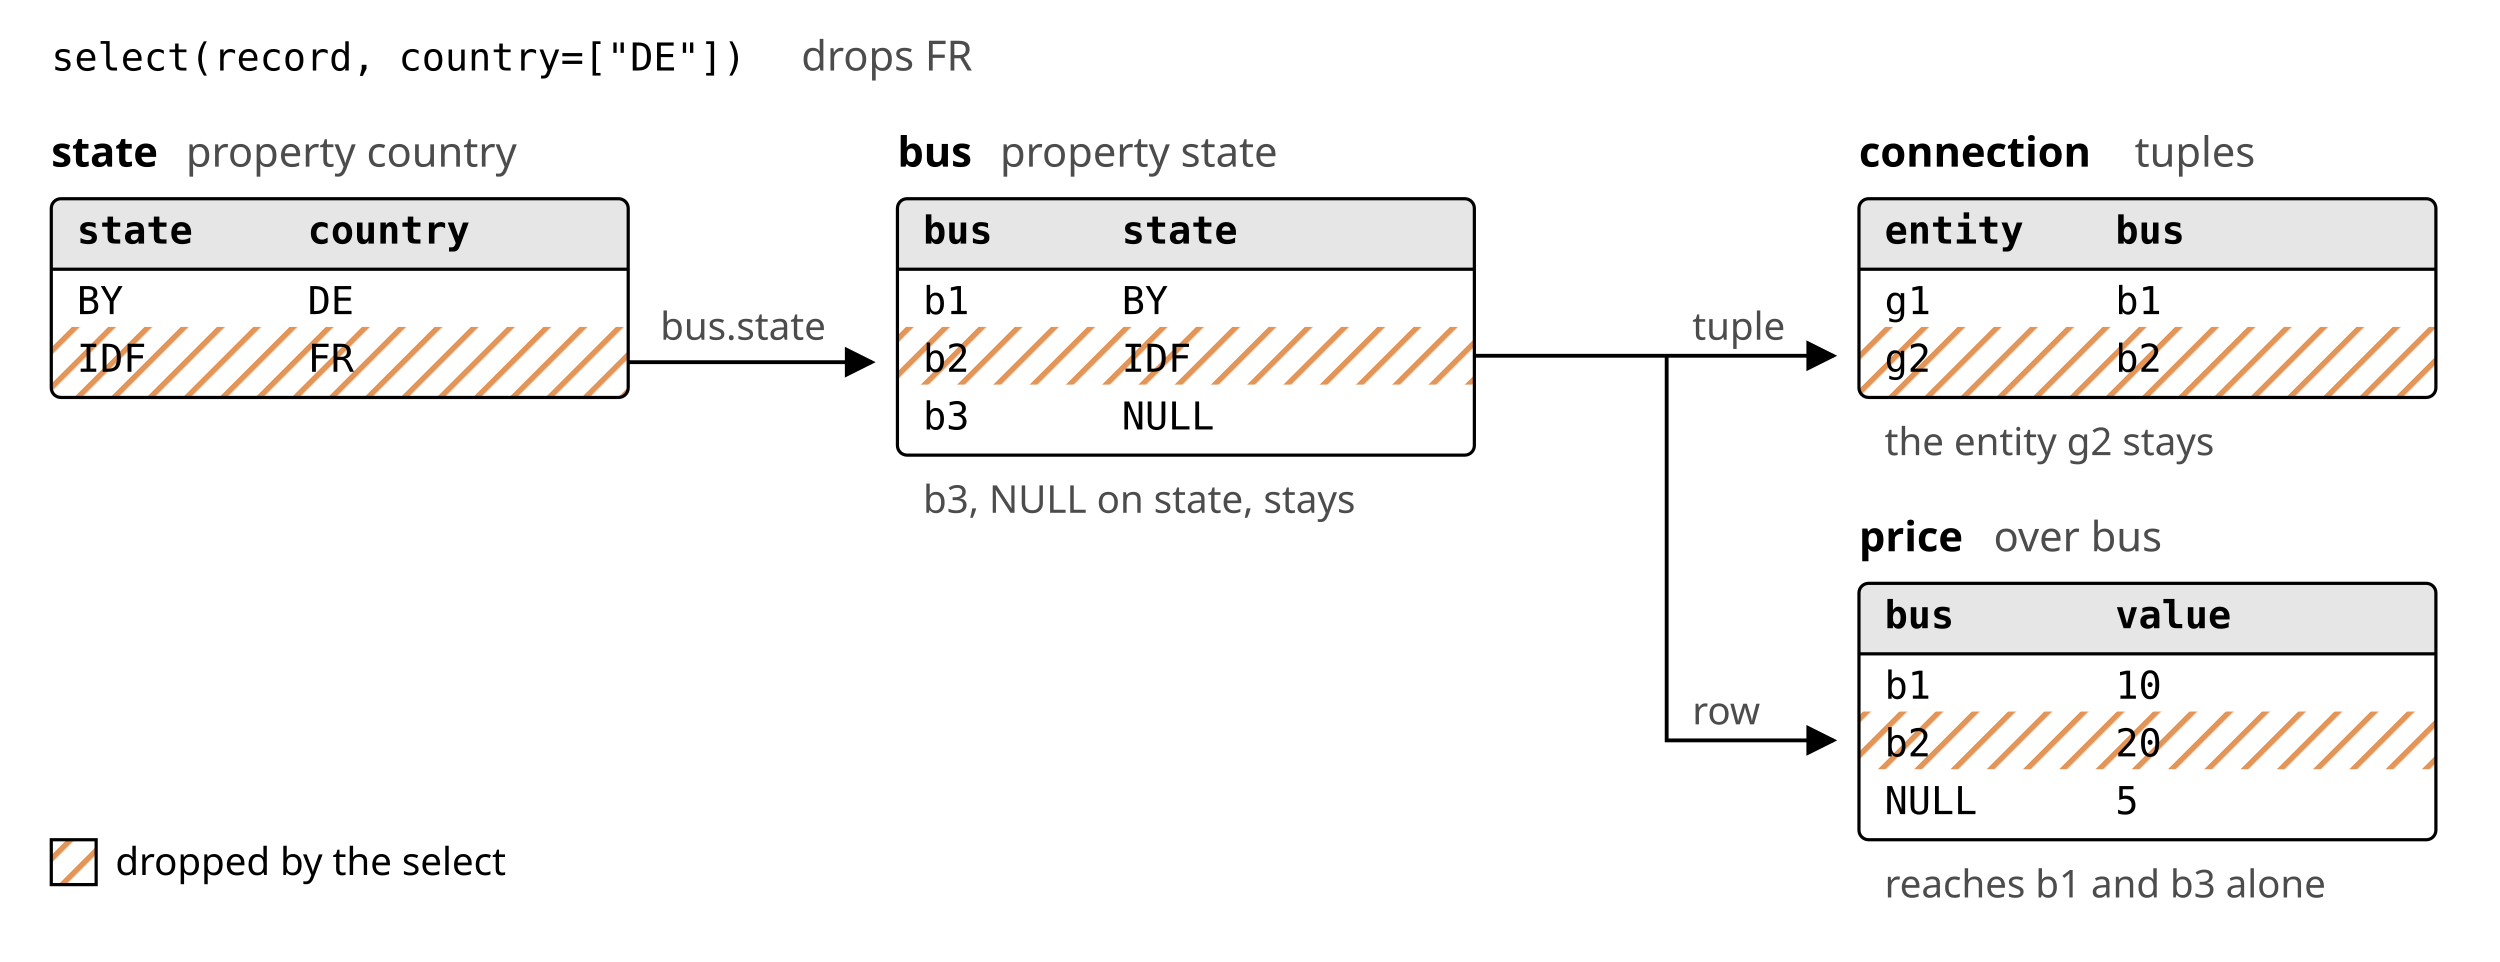
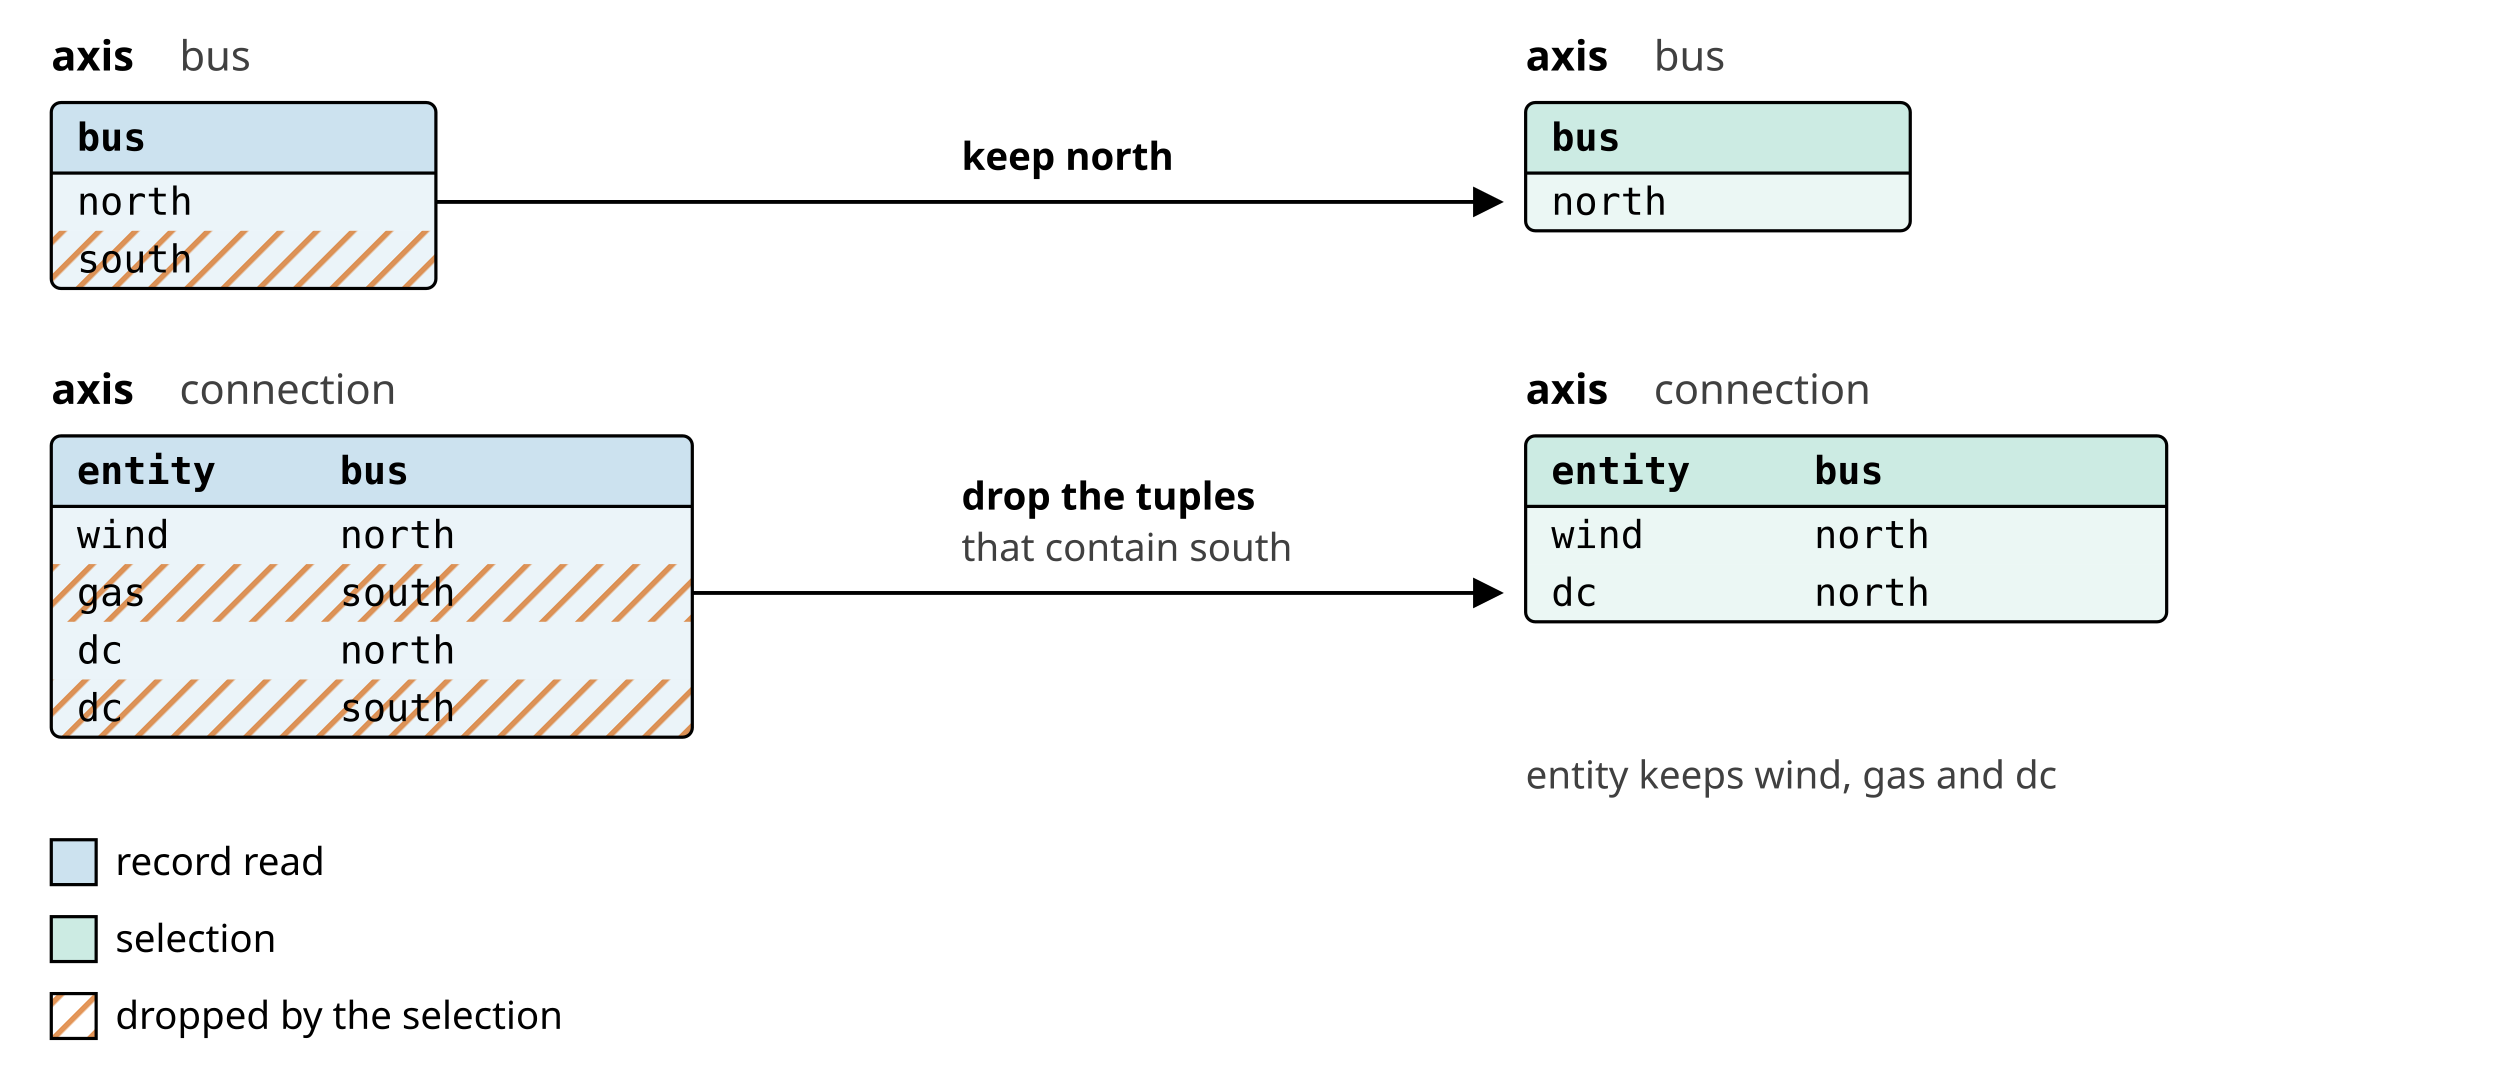
- <svg xmlns="http://www.w3.org/2000/svg" viewBox="0 0 780 300" width="780" height="300" style="max-width: 100%; height: auto" role="img" aria-labelledby="sp-t sp-d" font-family="ui-sans-serif, system-ui, sans-serif" font-size="13">
+ <svg xmlns="http://www.w3.org/2000/svg" viewBox="0 0 780 340" width="780" height="340" style="max-width: 100%; height: auto" role="img" aria-labelledby="sp-t sp-d" font-family="ui-sans-serif, system-ui, sans-serif" font-size="13">
  <defs>
    <marker id="sp-arrow" viewBox="0 0 8 8" refX="7" refY="4" markerWidth="8" markerHeight="8" orient="auto">
      <path d="M0,0 L8,4 L0,8 z" fill="currentColor" />
    </marker>
    <pattern id="sp-hatch" width="8" height="8" patternUnits="userSpaceOnUse" patternTransform="rotate(45)">
      <line x1="0" y1="0" x2="0" y2="8" stroke="#D55E00" stroke-opacity="0.65" stroke-width="3.5" />
    </pattern>
  </defs>
  <g stroke="none">
-     <path d="M16,84 V65 A3,3 0 0 1 19,62 H193 A3,3 0 0 1 196,65 V84 Z" fill="currentColor" fill-opacity="0.1" />
-     <path d="M16,102 H196 V121 A3,3 0 0 1 193,124 H19 A3,3 0 0 1 16,121 Z" fill="url(#sp-hatch)" />
-     <path d="M280,84 V65 A3,3 0 0 1 283,62 H457 A3,3 0 0 1 460,65 V84 Z" fill="currentColor" fill-opacity="0.1" />
-     <rect x="280" y="102" width="180" height="18" fill="url(#sp-hatch)" />
-     <path d="M580,84 V65 A3,3 0 0 1 583,62 H757 A3,3 0 0 1 760,65 V84 Z" fill="currentColor" fill-opacity="0.1" />
-     <path d="M580,102 H760 V121 A3,3 0 0 1 757,124 H583 A3,3 0 0 1 580,121 Z" fill="url(#sp-hatch)" />
-     <path d="M580,204 V185 A3,3 0 0 1 583,182 H757 A3,3 0 0 1 760,185 V204 Z" fill="currentColor" fill-opacity="0.1" />
-     <rect x="580" y="222" width="180" height="18" fill="url(#sp-hatch)" />
-     <rect x="16" y="262" width="14" height="14" fill="url(#sp-hatch)" />
+     <path d="M16,54 V35 A3,3 0 0 1 19,32 H133 A3,3 0 0 1 136,35 V54 Z" fill="#0072B2" fill-opacity="0.2" />
+     <path d="M16,54 H136 V72 H16 Z" fill="#0072B2" fill-opacity="0.08" />
+     <path d="M16,72 H136 V87 A3,3 0 0 1 133,90 H19 A3,3 0 0 1 16,87 Z" fill="#0072B2" fill-opacity="0.08" />
+     <path d="M16,72 H136 V87 A3,3 0 0 1 133,90 H19 A3,3 0 0 1 16,87 Z" fill="url(#sp-hatch)" />
+     <path d="M16,158 V139 A3,3 0 0 1 19,136 H213 A3,3 0 0 1 216,139 V158 Z" fill="#0072B2" fill-opacity="0.2" />
+     <path d="M16,158 H216 V176 H16 Z" fill="#0072B2" fill-opacity="0.08" />
+     <path d="M16,176 H216 V194 H16 Z" fill="#0072B2" fill-opacity="0.08" />
+     <path d="M16,176 H216 V194 H16 Z" fill="url(#sp-hatch)" />
+     <path d="M16,194 H216 V212 H16 Z" fill="#0072B2" fill-opacity="0.08" />
+     <path d="M16,212 H216 V227 A3,3 0 0 1 213,230 H19 A3,3 0 0 1 16,227 Z" fill="#0072B2" fill-opacity="0.08" />
+     <path d="M16,212 H216 V227 A3,3 0 0 1 213,230 H19 A3,3 0 0 1 16,227 Z" fill="url(#sp-hatch)" />
+     <path d="M476,54 V35 A3,3 0 0 1 479,32 H593 A3,3 0 0 1 596,35 V54 Z" fill="#009E73" fill-opacity="0.2" />
+     <path d="M476,54 H596 V69 A3,3 0 0 1 593,72 H479 A3,3 0 0 1 476,69 Z" fill="#009E73" fill-opacity="0.08" />
+     <path d="M476,158 V139 A3,3 0 0 1 479,136 H673 A3,3 0 0 1 676,139 V158 Z" fill="#009E73" fill-opacity="0.2" />
+     <path d="M476,158 H676 V176 H476 Z" fill="#009E73" fill-opacity="0.08" />
+     <path d="M476,176 H676 V191 A3,3 0 0 1 673,194 H479 A3,3 0 0 1 476,191 Z" fill="#009E73" fill-opacity="0.08" />
+     <rect x="16" y="262" width="14" height="14" fill="#0072B2" fill-opacity="0.2" />
+     <rect x="16" y="286" width="14" height="14" fill="#009E73" fill-opacity="0.2" />
+     <rect x="16" y="310" width="14" height="14" fill="url(#sp-hatch)" />
  </g>
  <g fill="currentColor">
-     <text x="16" y="22" font-family="ui-monospace, SFMono-Regular, Menlo, monospace" font-size="12">select(record, country=["DE"])</text>
-     <text x="250" y="22" fill-opacity="0.7">drops FR</text>
-     <text x="16" y="52" font-weight="bold">state</text>
-     <text x="58" y="52" fill-opacity="0.7">property country</text>
-     <text x="280" y="52" font-weight="bold">bus</text>
-     <text x="312" y="52" fill-opacity="0.7">property state</text>
-     <text x="580" y="52" font-weight="bold">connection</text>
-     <text x="666" y="52" fill-opacity="0.7">tuples</text>
-     <text x="580" y="172" font-weight="bold">price</text>
-     <text x="622" y="172" fill-opacity="0.7">over bus</text>
+     <text x="16" y="22" font-weight="bold">axis</text>
+     <text x="56" y="22" fill-opacity="0.75">bus</text>
    <g font-family="ui-monospace, SFMono-Regular, Menlo, monospace" font-size="12">
-       <text x="24" y="76" font-weight="bold">state</text>
-       <text x="96" y="76" font-weight="bold">country</text>
-       <text x="24" y="98">BY</text>
-       <text x="96" y="98">DE</text>
-       <text x="24" y="116">IDF</text>
-       <text x="96" y="116">FR</text>
-       <text x="288" y="76" font-weight="bold">bus</text>
-       <text x="350" y="76" font-weight="bold">state</text>
-       <text x="288" y="98">b1</text>
-       <text x="350" y="98">BY</text>
-       <text x="288" y="116">b2</text>
-       <text x="350" y="116">IDF</text>
-       <text x="288" y="134">b3</text>
-       <text x="350" y="134">NULL</text>
-       <text x="588" y="76" font-weight="bold">entity</text>
-       <text x="660" y="76" font-weight="bold">bus</text>
-       <text x="588" y="98">g1</text>
-       <text x="660" y="98">b1</text>
-       <text x="588" y="116">g2</text>
-       <text x="660" y="116">b2</text>
-       <text x="588" y="196" font-weight="bold">bus</text>
-       <text x="660" y="196" font-weight="bold">value</text>
-       <text x="588" y="218">b1</text>
-       <text x="660" y="218">10</text>
-       <text x="588" y="236">b2</text>
-       <text x="660" y="236">20</text>
-       <text x="588" y="254">NULL</text>
-       <text x="660" y="254">5</text>
+       <text x="24" y="47" font-weight="bold">bus</text>
+       <text x="24" y="67">north</text>
+       <text x="24" y="85">south</text>
+     </g>
+     <text x="16" y="126" font-weight="bold">axis</text>
+     <text x="56" y="126" fill-opacity="0.75">connection</text>
+     <g font-family="ui-monospace, SFMono-Regular, Menlo, monospace" font-size="12">
+       <text x="24" y="151" font-weight="bold">entity</text>
+       <text x="106" y="151" font-weight="bold">bus</text>
+       <text x="24" y="171">wind</text>
+       <text x="106" y="171">north</text>
+       <text x="24" y="189">gas</text>
+       <text x="106" y="189">south</text>
+       <text x="24" y="207">dc</text>
+       <text x="106" y="207">north</text>
+       <text x="24" y="225">dc</text>
+       <text x="106" y="225">south</text>
+     </g>
+     <text x="476" y="22" font-weight="bold">axis</text>
+     <text x="516" y="22" fill-opacity="0.75">bus</text>
+     <g font-family="ui-monospace, SFMono-Regular, Menlo, monospace" font-size="12">
+       <text x="484" y="47" font-weight="bold">bus</text>
+       <text x="484" y="67">north</text>
+     </g>
+     <text x="476" y="126" font-weight="bold">axis</text>
+     <text x="516" y="126" fill-opacity="0.75">connection</text>
+     <g font-family="ui-monospace, SFMono-Regular, Menlo, monospace" font-size="12">
+       <text x="484" y="151" font-weight="bold">entity</text>
+       <text x="566" y="151" font-weight="bold">bus</text>
+       <text x="484" y="171">wind</text>
+       <text x="566" y="171">north</text>
+       <text x="484" y="189">dc</text>
+       <text x="566" y="189">north</text>
    </g>
  </g>
  <g fill="none" stroke="currentColor" stroke-width="1">
-     <rect x="16" y="62" width="180" height="62" rx="3" />
-     <line x1="16" y1="84" x2="196" y2="84" />
-     <rect x="280" y="62" width="180" height="80" rx="3" />
-     <line x1="280" y1="84" x2="460" y2="84" />
-     <rect x="580" y="62" width="180" height="62" rx="3" />
-     <line x1="580" y1="84" x2="760" y2="84" />
-     <rect x="580" y="182" width="180" height="80" rx="3" />
-     <line x1="580" y1="204" x2="760" y2="204" />
+     <rect x="16" y="32" width="120" height="58" rx="3" />
+     <line x1="16" y1="54" x2="136" y2="54" />
+     <rect x="16" y="136" width="200" height="94" rx="3" />
+     <line x1="16" y1="158" x2="216" y2="158" />
+     <rect x="476" y="32" width="120" height="40" rx="3" />
+     <line x1="476" y1="54" x2="596" y2="54" />
+     <rect x="476" y="136" width="200" height="58" rx="3" />
+     <line x1="476" y1="158" x2="676" y2="158" />
    <rect x="16" y="262" width="14" height="14" />
+     <rect x="16" y="286" width="14" height="14" />
+     <rect x="16" y="310" width="14" height="14" />
  </g>
  <g stroke="currentColor" fill="none" stroke-width="1.2" marker-end="url(#sp-arrow)">
-     <path d="M196,113 H272" />
-     <path d="M460,111 H572" />
-     <path d="M520,111 V231 H572" />
+     <path d="M136,63 H468" />
+     <path d="M216,185 H468" />
  </g>
  <g fill="currentColor">
-     <text x="206" y="106" font-size="12" fill-opacity="0.7">bus.state</text>
-     <text x="528" y="106" font-size="12" fill-opacity="0.7">tuple</text>
-     <text x="528" y="226" font-size="12" fill-opacity="0.7">row</text>
-     <text x="288" y="160" font-size="12" fill-opacity="0.7">b3, NULL on state, stays</text>
-     <text x="588" y="142" font-size="12" fill-opacity="0.7">the entity g2 stays</text>
-     <text x="588" y="280" font-size="12" fill-opacity="0.7">reaches b1 and b3 alone</text>
-     <text x="36" y="273" font-size="12">dropped by the select</text>
+     <text x="300" y="53" font-size="12" font-weight="bold">keep north</text>
+     <text x="300" y="159" font-size="12" font-weight="bold">drop the tuples</text>
+     <text x="300" y="175" font-size="12" fill-opacity="0.75">that contain south</text>
+     <text x="476" y="246" font-size="12" fill-opacity="0.75">entity keeps wind, gas and dc</text>
+     <text x="36" y="273" font-size="12">record read</text>
+     <text x="36" y="297" font-size="12">selection</text>
+     <text x="36" y="321" font-size="12">dropped by the selection</text>
  </g>
</svg>
